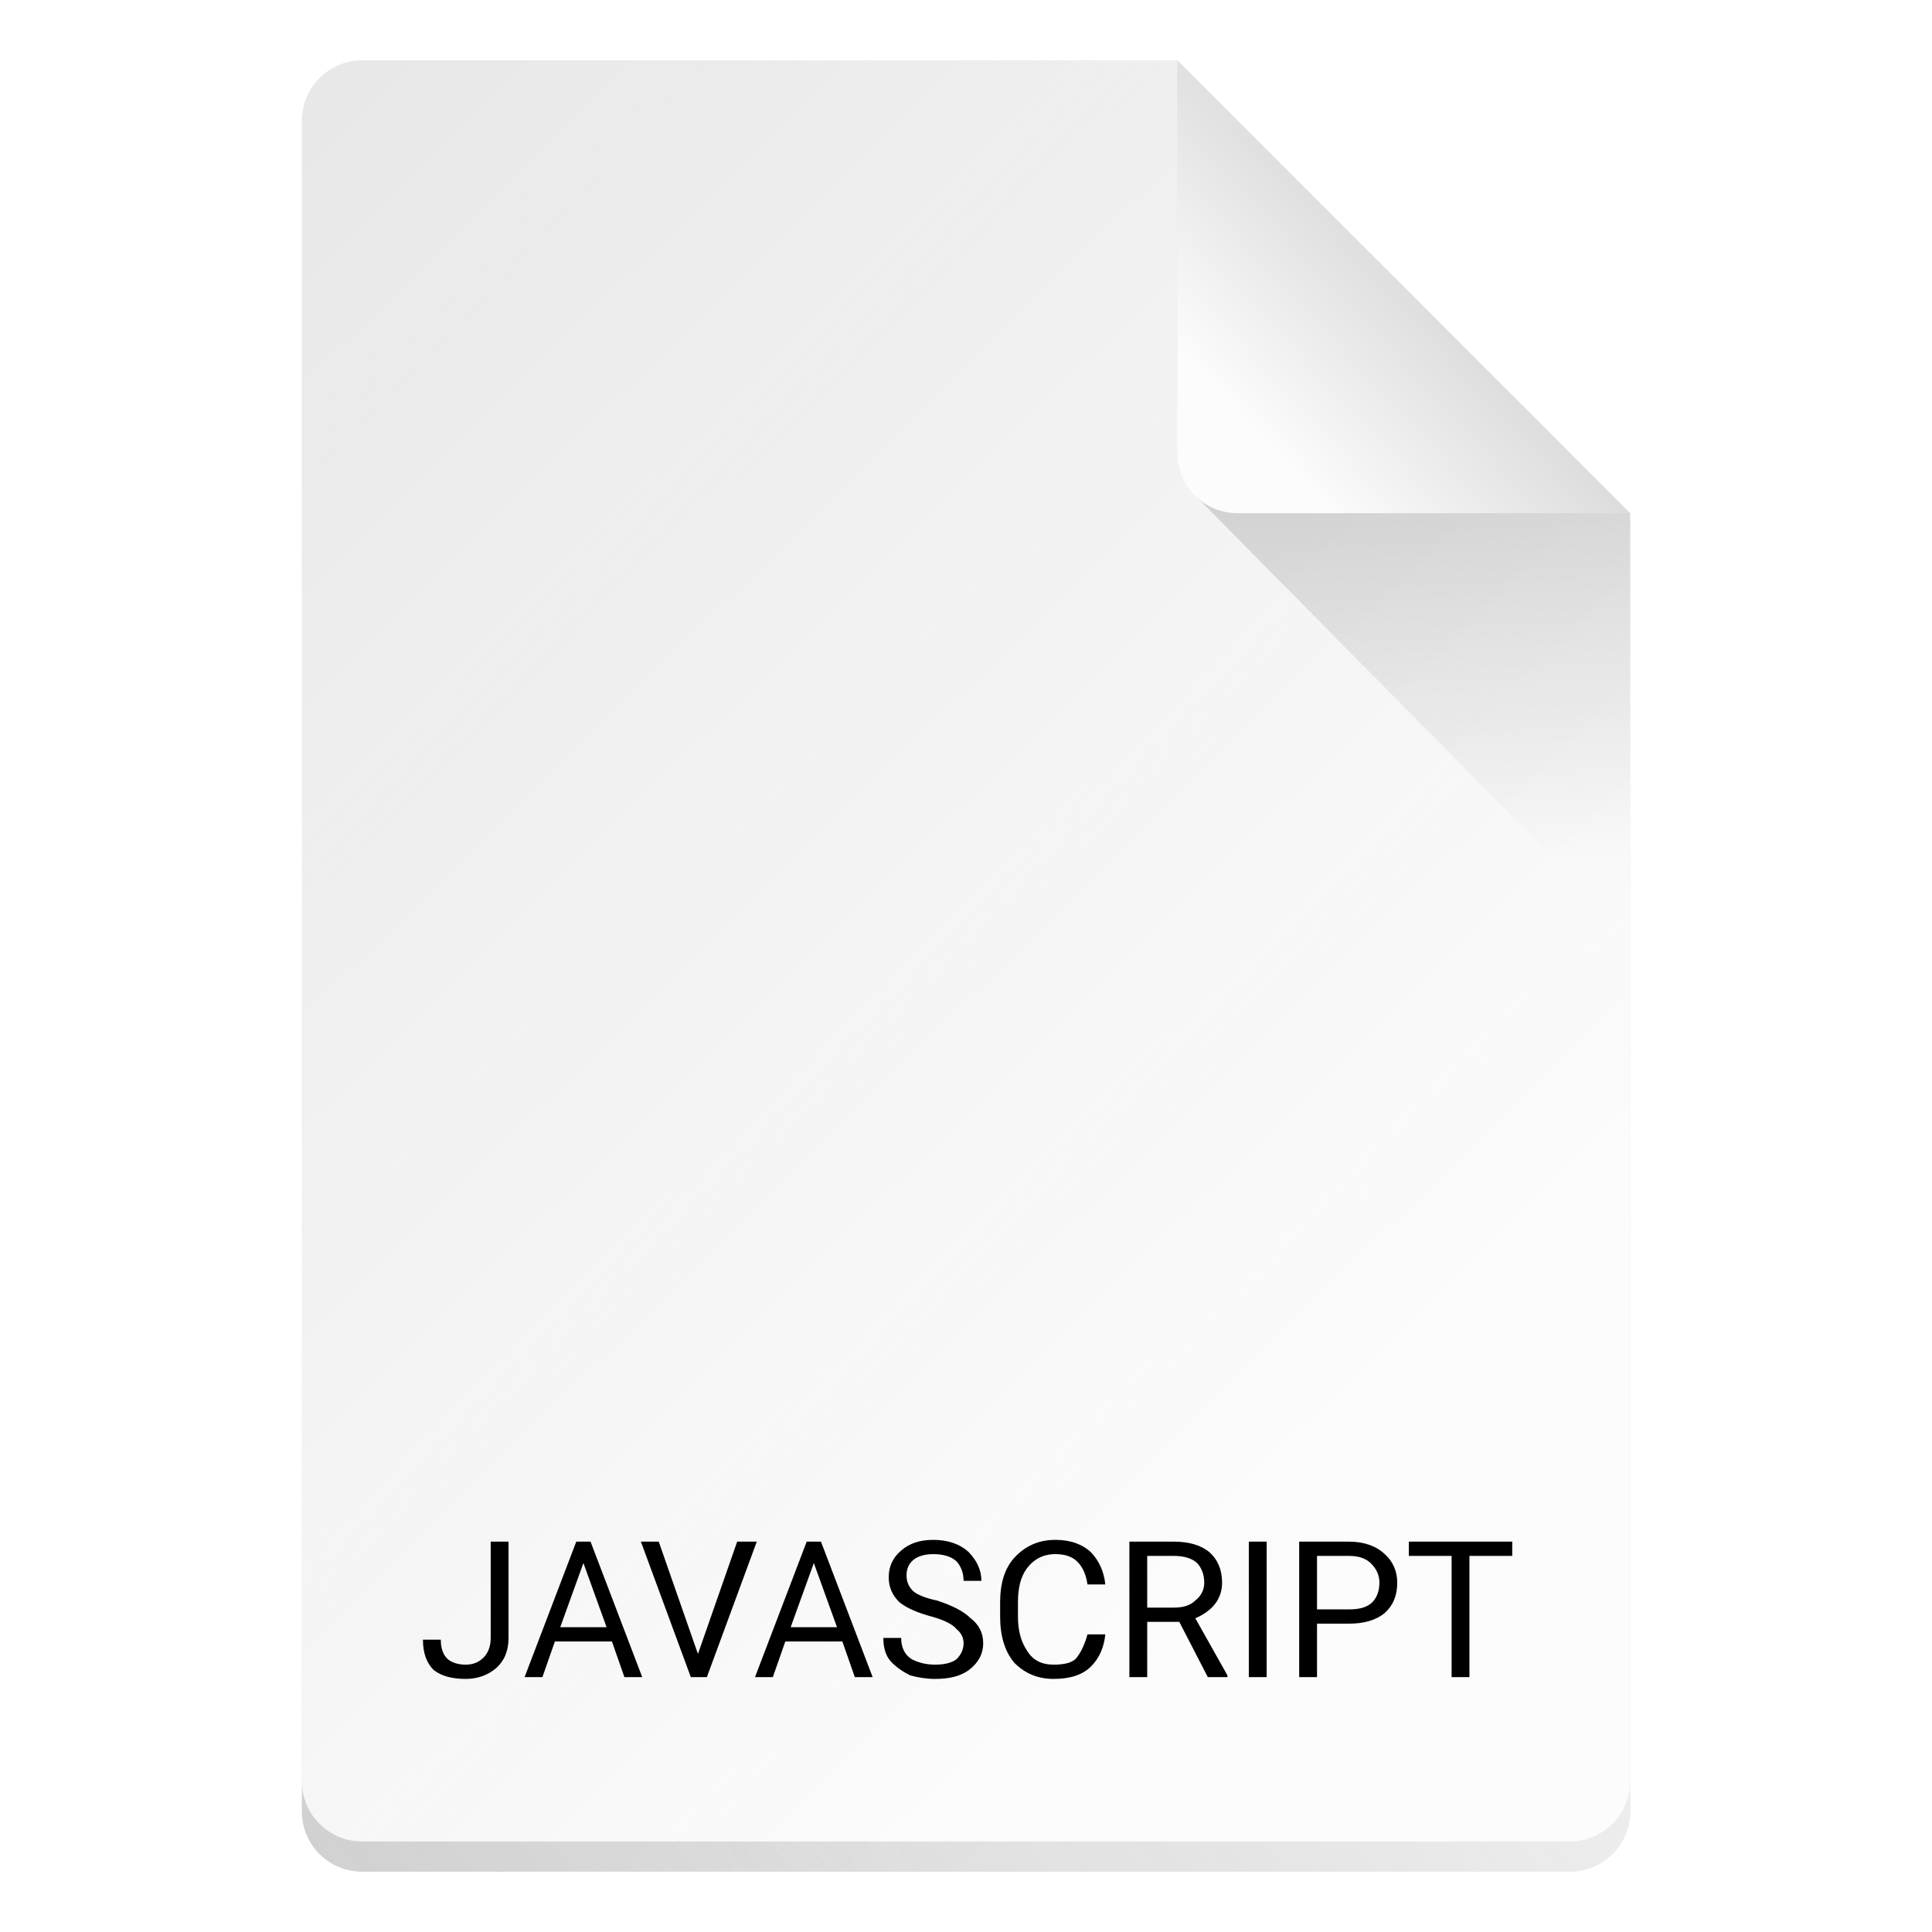
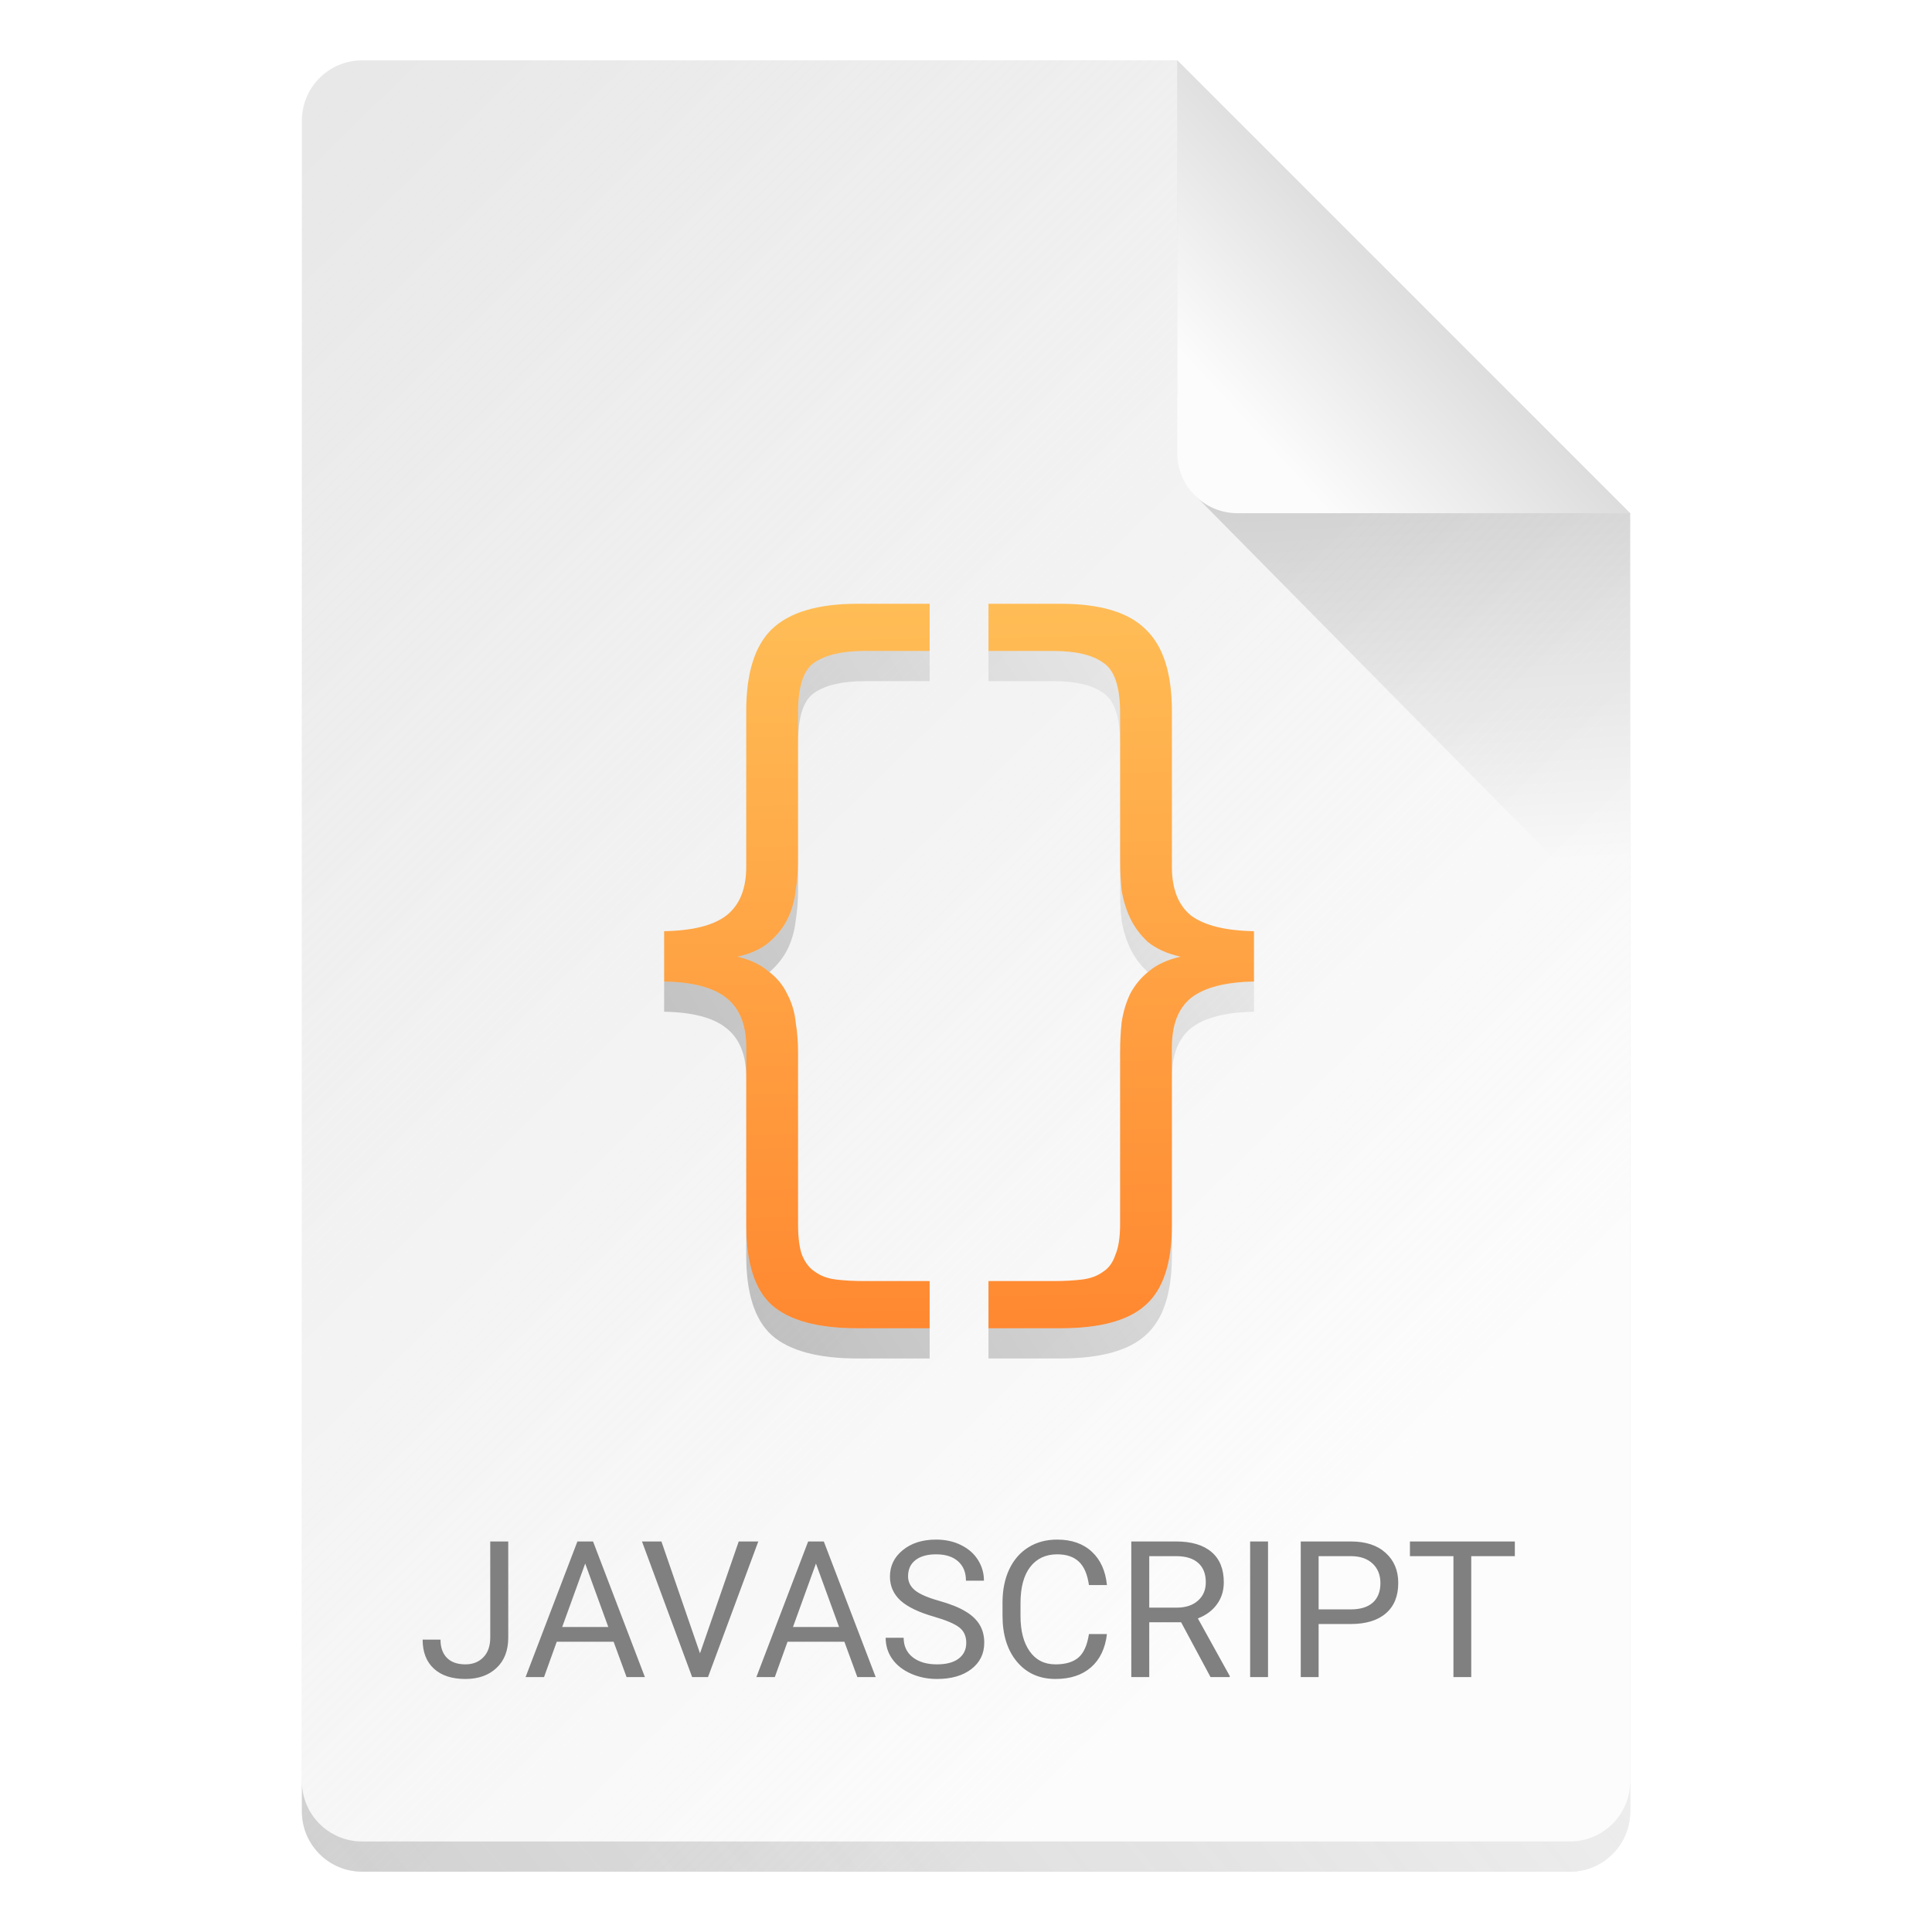
<svg xmlns="http://www.w3.org/2000/svg" xmlns:xlink="http://www.w3.org/1999/xlink" width="64" height="64" viewBox="0 0 16.933 16.933" version="1.1" id="svg5">
  <defs id="defs2">
+     <linearGradient id="linearGradient4955">
+       <stop style="stop-color:#ff7f2a;stop-opacity:1;" offset="0" id="stop4951" />
+       <stop style="stop-color:#ffc159;stop-opacity:1" offset="1" id="stop4953" />
+     </linearGradient>
    <linearGradient id="linearGradient10453">
      <stop style="stop-color:#666666;stop-opacity:1" offset="0" id="stop10449" />
      <stop style="stop-color:#666666;stop-opacity:0" offset="1" id="stop10451" />
    </linearGradient>
    <linearGradient id="linearGradient8423">
      <stop style="stop-color:#fcfcfc;stop-opacity:1" offset="0" id="stop8419" />
      <stop style="stop-color:#ffffff;stop-opacity:0;" offset="1" id="stop8421" />
    </linearGradient>
    <linearGradient id="linearGradient6263">
      <stop style="stop-color:#000000;stop-opacity:1;" offset="0" id="stop6259" />
      <stop style="stop-color:#000000;stop-opacity:0;" offset="1" id="stop6261" />
    </linearGradient>
    <linearGradient id="linearGradient3378">
      <stop style="stop-color:#b0b0b0;stop-opacity:1" offset="0" id="stop3374" />
      <stop style="stop-color:#fcfcfc;stop-opacity:1" offset="1" id="stop3376" />
    </linearGradient>
    <linearGradient xlink:href="#linearGradient3378" id="linearGradient3380" x1="14.943" y1="1.114" x2="11.503" y2="4.312" gradientUnits="userSpaceOnUse" gradientTransform="translate(-0.5291663,-0.5291667)" />
    <linearGradient xlink:href="#linearGradient6263" id="linearGradient6265" x1="11.906" y1="2.381" x2="12.171" y2="7.144" gradientUnits="userSpaceOnUse" gradientTransform="translate(-0.5291666,0.5291667)" />
    <linearGradient xlink:href="#linearGradient8423" id="linearGradient8425" x1="13.693" y1="11.622" x2="1.608" y2="-0.716" gradientUnits="userSpaceOnUse" />
    <linearGradient xlink:href="#linearGradient10453" id="linearGradient10455" x1="10" y1="72.5" x2="58" y2="32.5" gradientUnits="userSpaceOnUse" />
+     <linearGradient xlink:href="#linearGradient4955" id="linearGradient4957" x1="44" y1="48" x2="43.539" y2="18" gradientUnits="userSpaceOnUse" />
+     <linearGradient xlink:href="#linearGradient6263" id="linearGradient5330" x1="15.05" y1="14.766" x2="23.924" y2="8.946" gradientUnits="userSpaceOnUse" gradientTransform="matrix(3.779527,0,0,3.779527,-40.88128,-6.809762)" />
  </defs>
  <path id="rect1068" style="fill:#e5e5e5;fill-opacity:1;stroke-width:0.529;stroke-linejoin:round" d="m 3.175,0.529 7.144,3e-8 3.969,3.969 1e-6,11.377 c 0,0.293 -0.236,0.529 -0.529,0.529 H 3.175 c -0.293,0 -0.529,-0.236 -0.529,-0.529 V 1.058 c 0,-0.293 0.236,-0.529 0.529,-0.529 z" />
  <path id="rect8140" style="opacity:1;fill:url(#linearGradient8425);fill-opacity:1;stroke-width:0.518;stroke-linejoin:round" d="m 3.175,0.529 h 7.144 l -1e-6,2.91 0.794,1.058 3.175,0 V 15.875 c 0,0.295 -0.236,0.529 -0.529,0.529 H 3.175 c -0.293,0 -0.529,-0.236 -0.529,-0.529 V 1.058 c 0,-0.293 0.236,-0.529 0.529,-0.529 z" />
  <path id="rect9905" style="opacity:0.3;fill:url(#linearGradient10455);fill-opacity:1;stroke-width:2;stroke-linejoin:round" d="M 10 59 L 10 60 C 10 61.108 10.892 62 12 62 L 52 62 C 53.108 62 54 61.108 54 60 L 54 59 C 54 60.108 53.108 61 52 61 L 12 61 C 10.892 61 10 60.108 10 59 z " transform="scale(0.2645833)" />
  <path id="rect5598" style="opacity:0.2;fill:url(#linearGradient6265);fill-opacity:1;stroke-width:0.529;stroke-linejoin:round" d="M 10.445,4.312 10.319,3.44 14.287,4.498 v 3.704 z" />
  <path id="rect2607" style="fill:url(#linearGradient3380);fill-opacity:1;stroke-width:0.529;stroke-linejoin:round" d="m 14.287,4.498 -3.44,-1e-7 c -0.293,0 -0.529,-0.236 -0.529,-0.529 V 0.529 Z" />
-   <text xml:space="preserve" style="font-style:normal;font-weight:normal;font-size:1.672px;line-height:1.25;font-family:sans-serif;fill:#000000;fill-opacity:1;stroke:none;stroke-width:0.042" x="3.661" y="14.699" id="text3901">
-     <tspan id="tspan3899" style="font-style:normal;font-variant:normal;font-weight:normal;font-stretch:normal;font-family:Roboto;-inkscape-font-specification:Roboto;stroke-width:0.042" x="3.661" y="14.699" dy="0">JAVASCRIPT</tspan>
-   </text>
+   <path id="path6116" style="font-size:1.672px;line-height:1.25;font-family:Roboto;-inkscape-font-specification:Roboto;stroke-width:0.158;fill:#808080" d="M 31.008 51 C 30.555 51 30.188 51.117 29.904 51.35 C 29.622 51.58 29.48 51.871 29.48 52.225 C 29.48 52.537 29.596 52.802 29.826 53.016 C 30.059 53.228 30.429 53.407 30.938 53.553 C 31.343 53.67 31.623 53.789 31.777 53.91 C 31.932 54.029 32.008 54.2 32.008 54.42 C 32.008 54.64 31.924 54.814 31.758 54.941 C 31.591 55.069 31.352 55.133 31.039 55.133 C 30.704 55.133 30.436 55.055 30.234 54.898 C 30.035 54.74 29.934 54.524 29.934 54.252 L 29.338 54.252 C 29.338 54.513 29.411 54.747 29.555 54.953 C 29.701 55.159 29.908 55.322 30.176 55.441 C 30.443 55.559 30.73 55.617 31.039 55.617 C 31.514 55.617 31.894 55.507 32.178 55.289 C 32.462 55.069 32.604 54.778 32.604 54.414 C 32.604 54.186 32.552 53.987 32.449 53.818 C 32.348 53.65 32.192 53.502 31.98 53.377 C 31.771 53.249 31.478 53.132 31.104 53.027 C 30.731 52.922 30.467 52.807 30.311 52.682 C 30.156 52.554 30.08 52.4 30.08 52.217 C 30.08 51.988 30.16 51.809 30.322 51.682 C 30.487 51.552 30.716 51.488 31.008 51.488 C 31.323 51.488 31.567 51.566 31.74 51.723 C 31.913 51.877 31.998 52.09 31.998 52.361 L 32.594 52.361 C 32.594 52.112 32.528 51.882 32.395 51.672 C 32.263 51.462 32.075 51.299 31.832 51.18 C 31.591 51.06 31.316 51 31.008 51 z M 35.018 51 C 34.658 51 34.34 51.085 34.066 51.256 C 33.793 51.425 33.582 51.668 33.432 51.984 C 33.284 52.301 33.209 52.668 33.209 53.086 L 33.209 53.518 C 33.209 54.155 33.369 54.666 33.688 55.047 C 34.008 55.428 34.434 55.617 34.965 55.617 C 35.455 55.617 35.846 55.488 36.141 55.23 C 36.437 54.971 36.612 54.604 36.668 54.129 L 36.072 54.129 C 36.015 54.499 35.898 54.76 35.721 54.91 C 35.546 55.058 35.294 55.133 34.965 55.133 C 34.599 55.133 34.313 54.989 34.109 54.701 C 33.906 54.413 33.805 54.025 33.805 53.537 L 33.805 53.102 C 33.805 52.585 33.911 52.188 34.125 51.908 C 34.341 51.628 34.639 51.488 35.018 51.488 C 35.326 51.488 35.566 51.568 35.736 51.729 C 35.909 51.889 36.021 52.148 36.072 52.506 L 36.668 52.506 C 36.621 52.035 36.454 51.666 36.166 51.4 C 35.878 51.133 35.495 51 35.018 51 z M 16.24 51.062 L 16.24 54.252 C 16.238 54.53 16.162 54.746 16.01 54.9 C 15.86 55.055 15.661 55.133 15.416 55.133 C 15.149 55.133 14.945 55.06 14.803 54.916 C 14.663 54.772 14.592 54.572 14.592 54.314 L 14 54.314 C 14 54.726 14.124 55.047 14.373 55.275 C 14.622 55.504 14.97 55.617 15.416 55.617 C 15.846 55.617 16.19 55.495 16.447 55.252 C 16.707 55.009 16.836 54.674 16.836 54.244 L 16.836 51.062 L 16.24 51.062 z M 19.127 51.062 L 17.41 55.555 L 18.021 55.555 L 18.443 54.383 L 20.326 54.383 L 20.756 55.555 L 21.363 55.555 L 19.645 51.062 L 19.127 51.062 z M 21.266 51.062 L 22.928 55.555 L 23.453 55.555 L 25.119 51.062 L 24.471 51.062 L 23.188 54.768 L 21.91 51.062 L 21.266 51.062 z M 26.771 51.062 L 25.055 55.555 L 25.666 55.555 L 26.088 54.383 L 27.971 54.383 L 28.4 55.555 L 29.008 55.555 L 27.289 51.062 L 26.771 51.062 z M 37.475 51.062 L 37.475 55.555 L 38.07 55.555 L 38.07 53.738 L 39.125 53.738 L 40.1 55.555 L 40.736 55.555 L 40.736 55.518 L 39.68 53.611 C 39.949 53.508 40.16 53.352 40.311 53.145 C 40.463 52.937 40.539 52.694 40.539 52.414 C 40.539 51.974 40.403 51.639 40.129 51.408 C 39.857 51.178 39.467 51.062 38.961 51.062 L 37.475 51.062 z M 41.412 51.062 L 41.412 55.555 L 42.004 55.555 L 42.004 51.062 L 41.412 51.062 z M 43.088 51.062 L 43.088 55.555 L 43.68 55.555 L 43.68 53.797 L 44.738 53.797 C 45.246 53.797 45.637 53.678 45.908 53.443 C 46.182 53.207 46.318 52.872 46.318 52.436 C 46.318 52.022 46.178 51.689 45.898 51.438 C 45.621 51.186 45.236 51.062 44.744 51.062 L 43.088 51.062 z M 46.705 51.062 L 46.705 51.549 L 48.146 51.549 L 48.146 55.555 L 48.736 55.555 L 48.736 51.549 L 50.18 51.549 L 50.18 51.062 L 46.705 51.062 z M 38.07 51.549 L 38.977 51.549 C 39.289 51.551 39.529 51.627 39.693 51.775 C 39.86 51.924 39.943 52.136 39.943 52.414 C 39.943 52.669 39.855 52.873 39.68 53.025 C 39.507 53.178 39.275 53.254 38.98 53.254 L 38.07 53.254 L 38.07 51.549 z M 43.68 51.549 L 44.779 51.549 C 45.074 51.555 45.304 51.638 45.473 51.799 C 45.641 51.959 45.727 52.174 45.727 52.441 C 45.727 52.723 45.641 52.94 45.473 53.09 C 45.304 53.238 45.061 53.312 44.744 53.312 L 43.68 53.312 L 43.68 51.549 z M 19.385 51.793 L 20.15 53.895 L 18.623 53.895 L 19.385 51.793 z M 27.029 51.793 L 27.795 53.895 L 26.268 53.895 L 27.029 51.793 z " transform="scale(0.2645833)" />
+   <path id="path4790" style="font-size:6.784px;line-height:1.25;font-family:'나눔스퀘어';-inkscape-font-specification:'나눔스퀘어';stroke-width:0.641;fill:url(#linearGradient4957);fill-opacity:1" d="M 28.41 20 C 27.094 20 26.146 20.282 25.564 20.846 C 25 21.393 24.719 22.299 24.719 23.564 L 24.719 28.719 C 24.719 29.454 24.495 29.992 24.051 30.334 C 23.623 30.659 22.94 30.829 22 30.846 L 22 32.514 C 22.94 32.531 23.623 32.709 24.051 33.051 C 24.495 33.393 24.719 33.939 24.719 34.691 L 24.719 40.59 C 24.719 41.838 25 42.718 25.564 43.23 C 26.146 43.743 27.094 44 28.41 44 L 30.795 44 L 30.795 42.436 L 28.641 42.436 C 28.282 42.436 27.965 42.419 27.691 42.385 C 27.418 42.351 27.188 42.266 27 42.129 C 26.812 42.009 26.667 41.821 26.564 41.564 C 26.479 41.325 26.436 40.984 26.436 40.539 L 26.436 34.846 C 26.436 34.521 26.411 34.196 26.359 33.871 C 26.325 33.529 26.23 33.214 26.076 32.924 C 25.939 32.633 25.734 32.385 25.461 32.18 C 25.205 31.957 24.863 31.794 24.436 31.691 C 24.88 31.589 25.23 31.427 25.486 31.205 C 25.76 30.966 25.967 30.701 26.104 30.41 C 26.24 30.12 26.325 29.811 26.359 29.486 C 26.411 29.162 26.436 28.847 26.436 28.539 L 26.436 23.615 C 26.436 22.743 26.616 22.189 26.975 21.949 C 27.351 21.693 27.906 21.564 28.641 21.564 L 30.795 21.564 L 30.795 20 L 28.41 20 z M 32.744 20 L 32.744 21.564 L 34.896 21.564 C 35.632 21.564 36.18 21.693 36.539 21.949 C 36.915 22.189 37.104 22.743 37.104 23.615 L 37.104 28.539 C 37.104 28.847 37.12 29.162 37.154 29.486 C 37.206 29.811 37.299 30.12 37.436 30.41 C 37.572 30.701 37.769 30.966 38.025 31.205 C 38.299 31.427 38.659 31.589 39.104 31.691 C 38.659 31.794 38.307 31.957 38.051 32.18 C 37.794 32.385 37.589 32.633 37.436 32.924 C 37.299 33.214 37.206 33.529 37.154 33.871 C 37.12 34.196 37.104 34.521 37.104 34.846 L 37.104 40.539 C 37.104 40.984 37.052 41.325 36.949 41.564 C 36.864 41.821 36.727 42.009 36.539 42.129 C 36.351 42.266 36.119 42.351 35.846 42.385 C 35.572 42.419 35.255 42.436 34.896 42.436 L 32.744 42.436 L 32.744 44 L 35.129 44 C 36.445 44 37.385 43.743 37.949 43.23 C 38.53 42.718 38.82 41.838 38.82 40.59 L 38.82 34.691 C 38.82 33.939 39.034 33.393 39.461 33.051 C 39.905 32.709 40.599 32.531 41.539 32.514 L 41.539 30.846 C 40.599 30.829 39.905 30.659 39.461 30.334 C 39.034 29.992 38.82 29.454 38.82 28.719 L 38.82 23.564 C 38.82 22.299 38.53 21.393 37.949 20.846 C 37.385 20.282 36.445 20 35.129 20 L 32.744 20 z " transform="scale(0.2645833)" />
+   <path id="path4790-7" style="font-size:6.784px;line-height:1.25;font-family:'나눔스퀘어';-inkscape-font-specification:'나눔스퀘어';opacity:0.3;fill:url(#linearGradient5330);fill-opacity:1;stroke-width:0.641" d="M 28.641 21.564 C 27.906 21.564 27.351 21.693 26.975 21.949 C 26.616 22.189 26.436 22.743 26.436 23.615 L 26.436 24.615 C 26.436 23.743 26.616 23.189 26.975 22.949 C 27.351 22.693 27.906 22.564 28.641 22.564 L 30.795 22.564 L 30.795 21.564 L 28.641 21.564 z M 32.744 21.564 L 32.744 22.564 L 34.896 22.564 C 35.632 22.564 36.18 22.693 36.539 22.949 C 36.915 23.189 37.104 23.743 37.104 24.615 L 37.104 23.615 C 37.104 22.743 36.915 22.189 36.539 21.949 C 36.18 21.693 35.632 21.564 34.896 21.564 L 32.744 21.564 z M 26.436 28.539 C 26.436 28.847 26.411 29.162 26.359 29.486 C 26.325 29.811 26.24 30.12 26.104 30.41 C 25.967 30.701 25.76 30.966 25.486 31.205 C 25.23 31.427 24.88 31.589 24.436 31.691 C 24.863 31.794 25.205 31.957 25.461 32.18 C 25.471 32.187 25.481 32.194 25.49 32.201 C 25.762 31.963 25.967 31.699 26.104 31.41 C 26.24 31.12 26.325 30.811 26.359 30.486 C 26.411 30.162 26.436 29.847 26.436 29.539 L 26.436 28.539 z M 37.104 28.539 L 37.104 29.539 C 37.104 29.847 37.12 30.162 37.154 30.486 C 37.206 30.811 37.299 31.12 37.436 31.41 C 37.572 31.7 37.768 31.964 38.023 32.203 C 38.033 32.195 38.041 32.187 38.051 32.18 C 38.307 31.957 38.659 31.794 39.104 31.691 C 38.659 31.589 38.299 31.427 38.025 31.205 C 37.769 30.966 37.572 30.701 37.436 30.41 C 37.299 30.12 37.206 29.811 37.154 29.486 C 37.12 29.162 37.104 28.847 37.104 28.539 z M 22 32.514 L 22 33.514 C 22.94 33.531 23.623 33.709 24.051 34.051 C 24.495 34.393 24.719 34.939 24.719 35.691 L 24.719 34.691 C 24.719 33.939 24.495 33.393 24.051 33.051 C 23.623 32.709 22.94 32.531 22 32.514 z M 41.539 32.514 C 40.599 32.531 39.905 32.709 39.461 33.051 C 39.034 33.393 38.82 33.939 38.82 34.691 L 38.82 35.691 C 38.82 34.939 39.034 34.393 39.461 34.051 C 39.905 33.709 40.599 33.531 41.539 33.514 L 41.539 32.514 z M 24.719 40.59 L 24.719 41.59 C 24.719 42.838 25 43.718 25.564 44.23 C 26.146 44.743 27.094 45 28.41 45 L 30.795 45 L 30.795 44 L 28.41 44 C 27.094 44 26.146 43.743 25.564 43.23 C 25 42.718 24.719 41.838 24.719 40.59 z M 38.82 40.59 C 38.82 41.838 38.53 42.718 37.949 43.23 C 37.385 43.743 36.445 44 35.129 44 L 32.744 44 L 32.744 45 L 35.129 45 C 36.445 45 37.385 44.743 37.949 44.23 C 38.53 43.718 38.82 42.838 38.82 41.59 L 38.82 40.59 z " transform="scale(0.2645833)" />
</svg>
